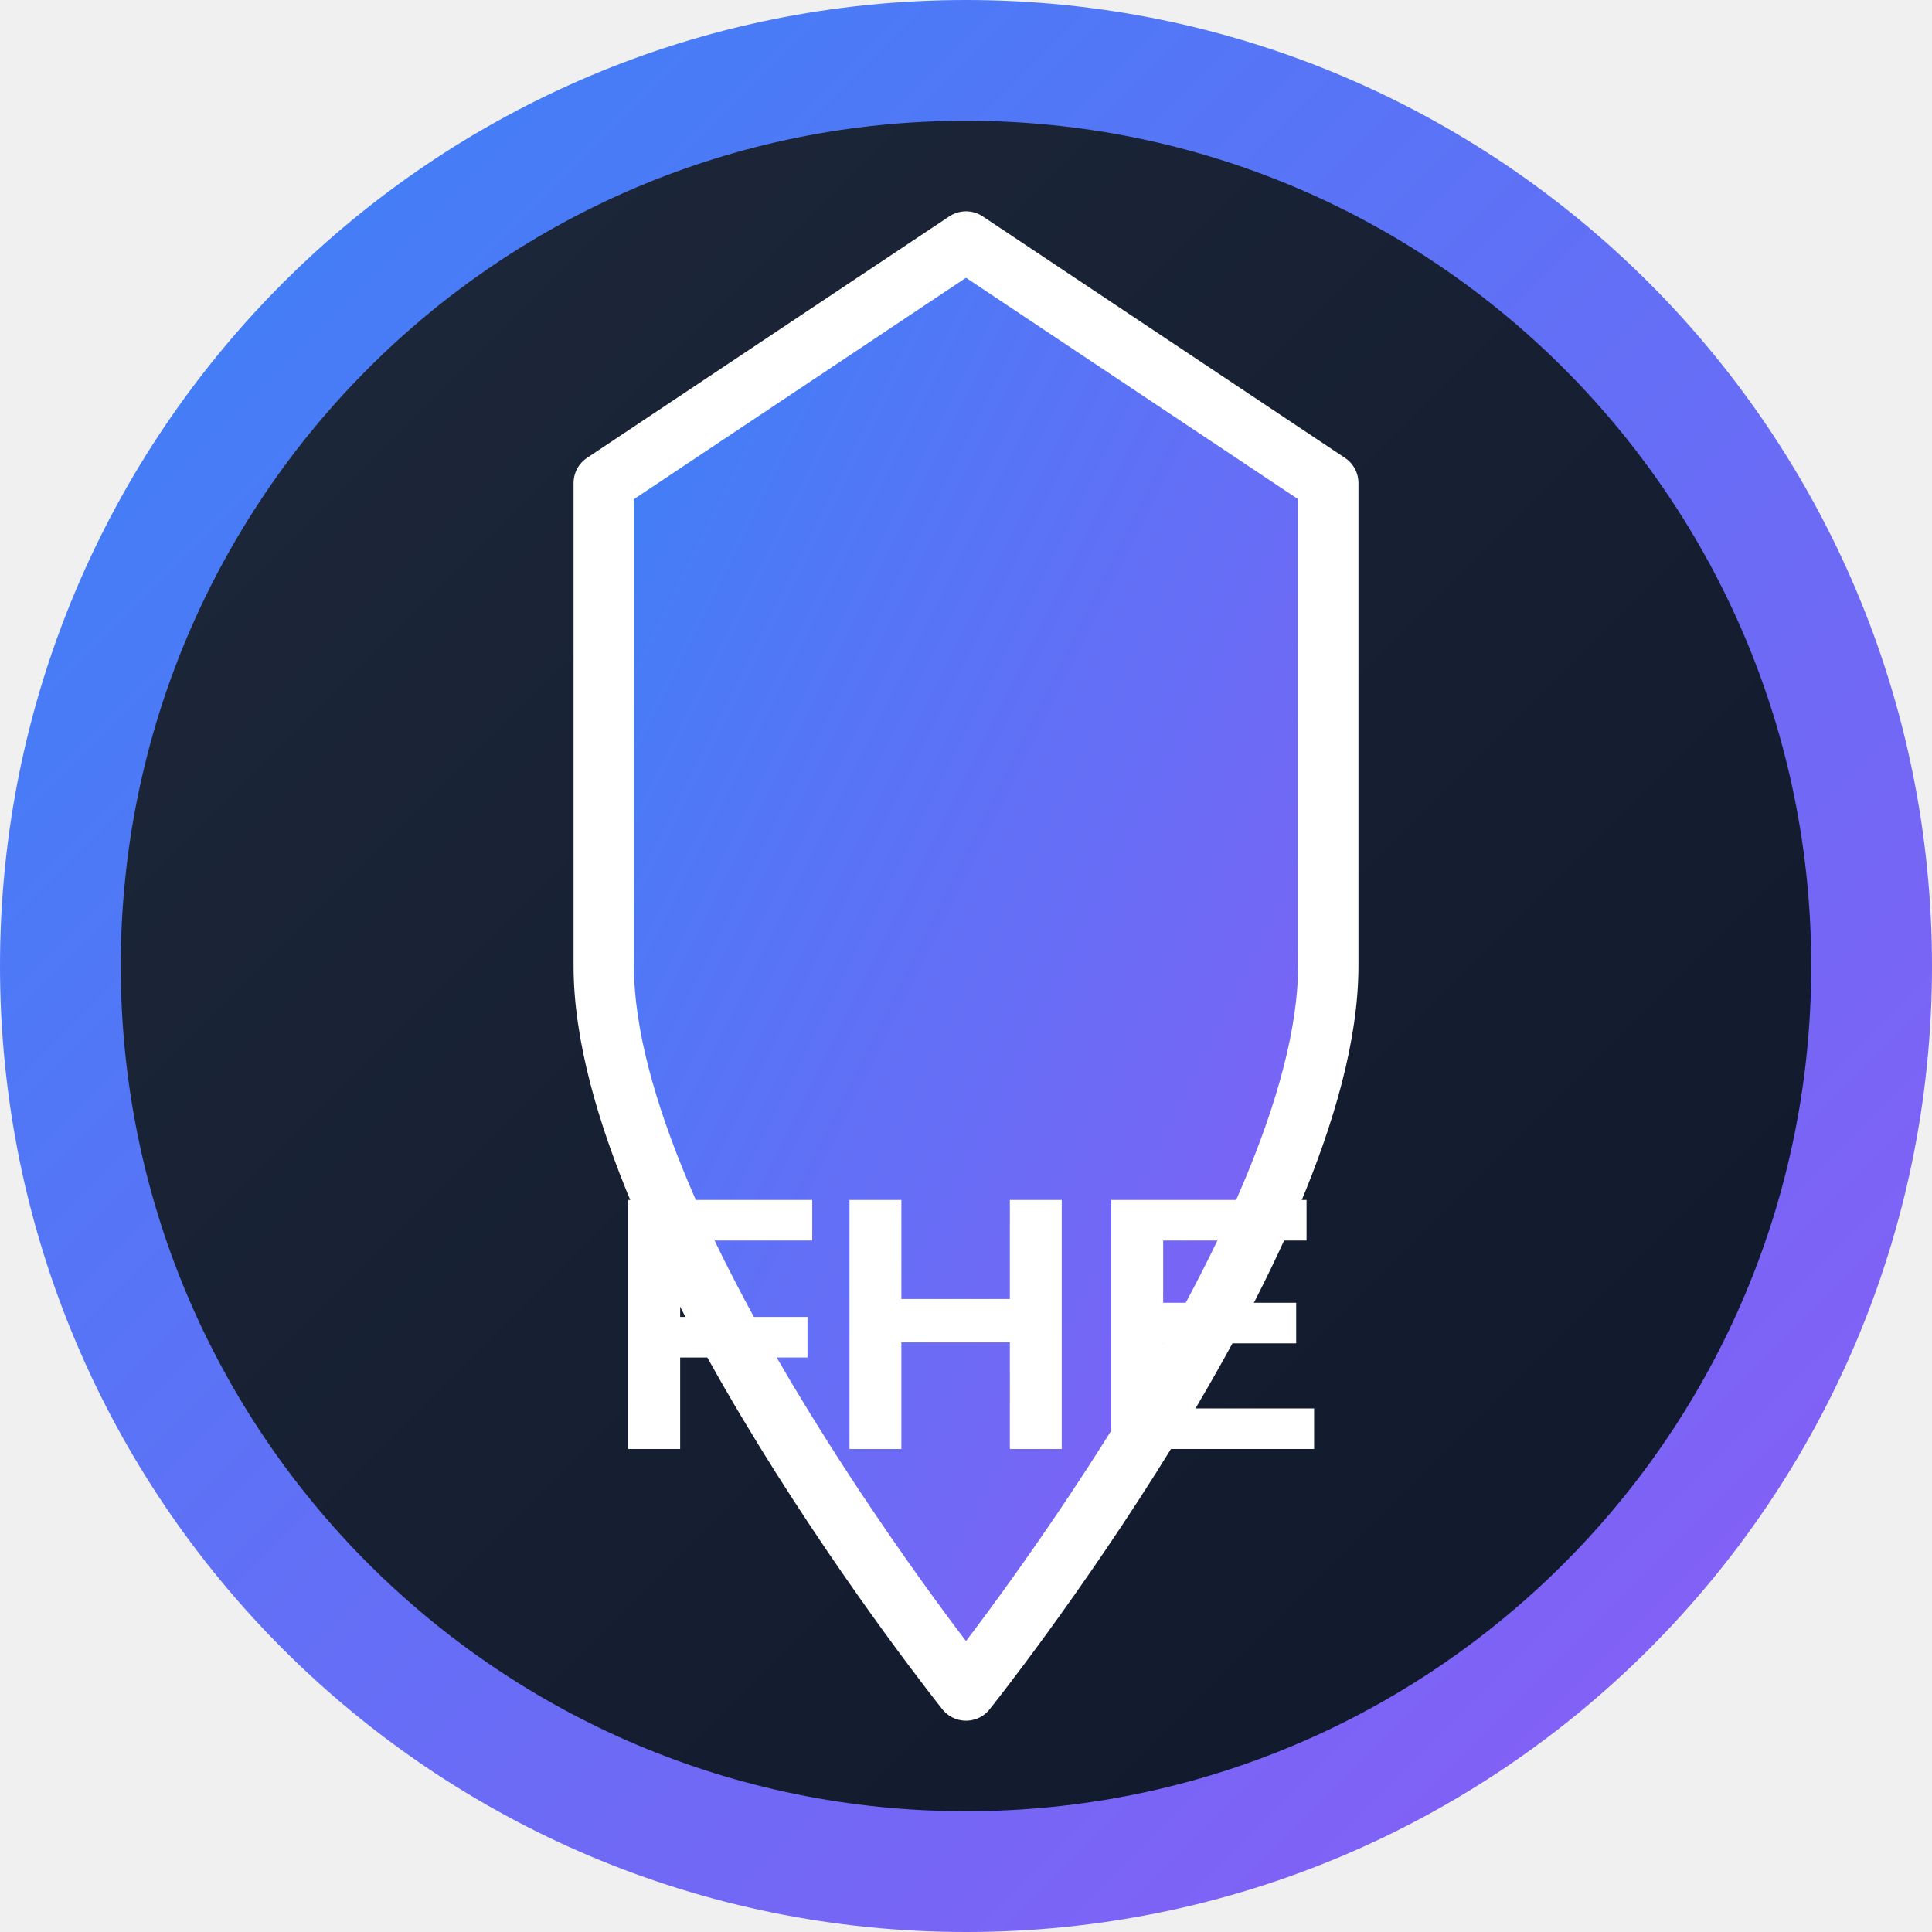
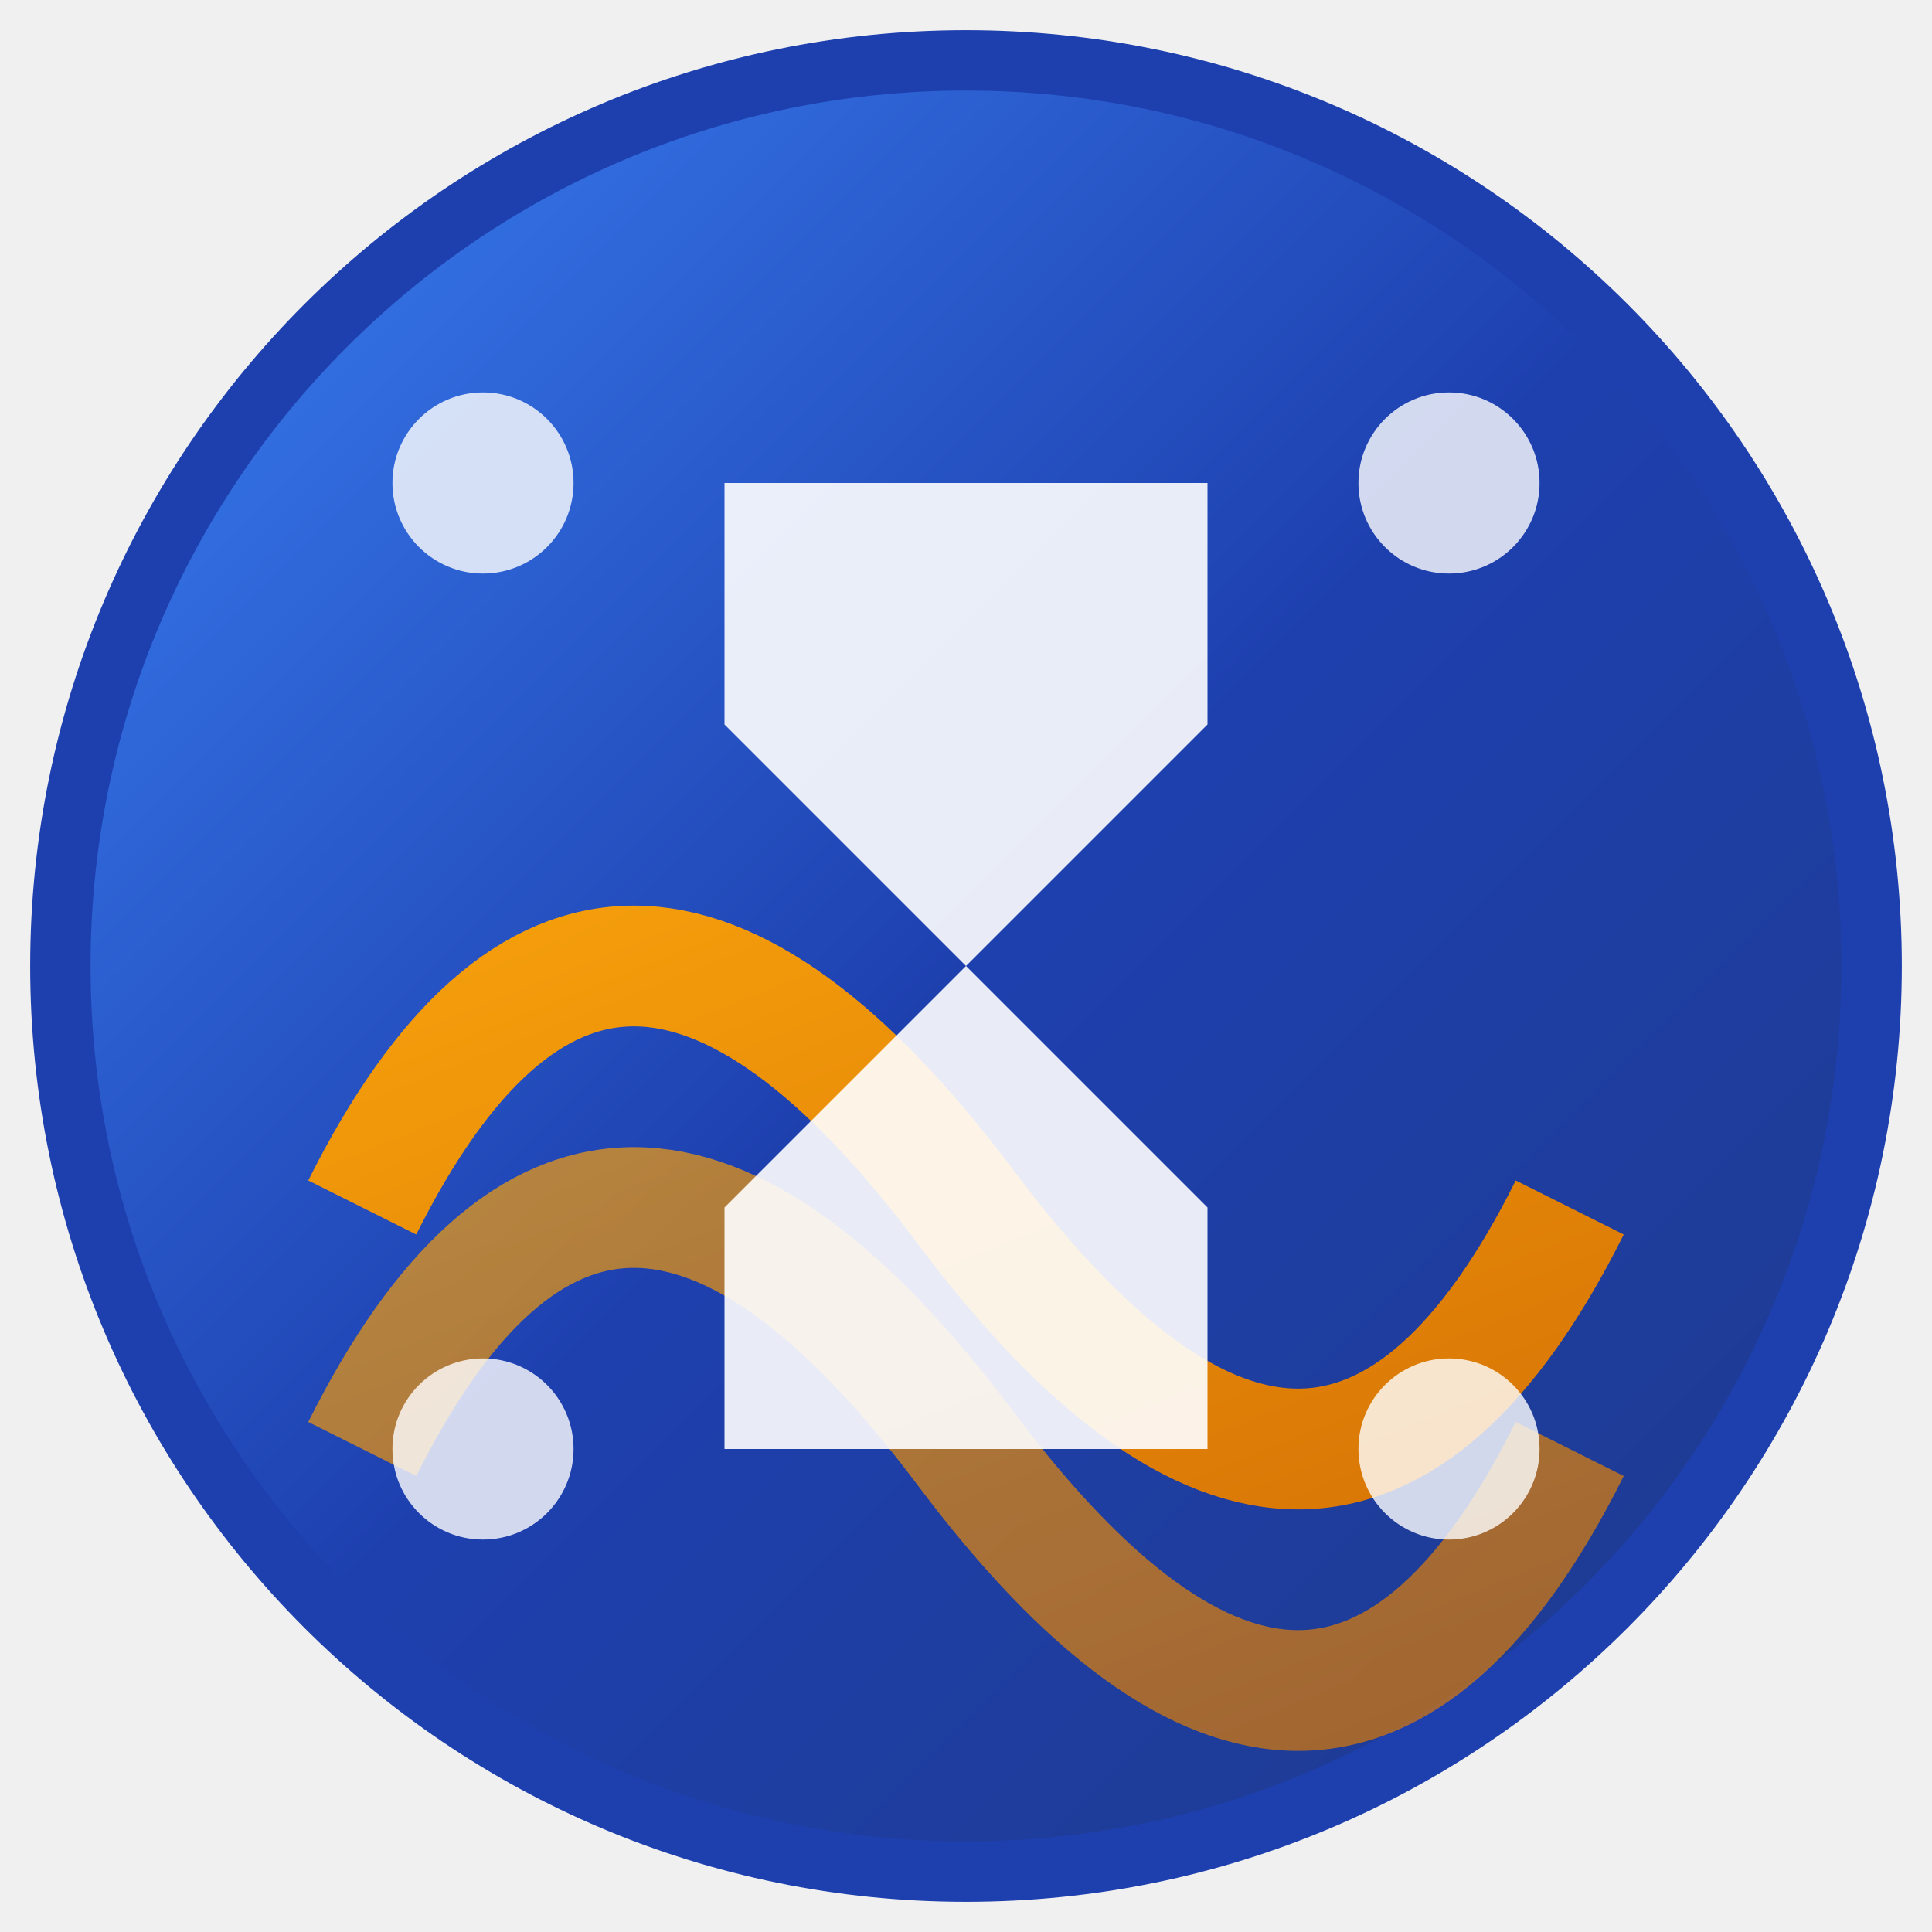
<svg xmlns="http://www.w3.org/2000/svg" width="32" height="32" viewBox="0 0 32 32" fill="none">
  <defs>
-     <linearGradient id="shieldGradient" x1="0%" y1="0%" x2="100%" y2="100%">
-       <stop offset="0%" style="stop-color:#3b82f6;stop-opacity:1" />
-       <stop offset="100%" style="stop-color:#8b5cf6;stop-opacity:1" />
+     <linearGradient id="waveGradient" x1="0%" y1="0%" x2="100%" y2="100%">
+       <stop offset="0%" style="stop-color:#3B82F6;stop-opacity:1" />
+       <stop offset="50%" style="stop-color:#1E40AF;stop-opacity:1" />
+       <stop offset="100%" style="stop-color:#1E3A8A;stop-opacity:1" />
    </linearGradient>
-     <linearGradient id="backgroundGradient" x1="0%" y1="0%" x2="100%" y2="100%">
-       <stop offset="0%" style="stop-color:#1e293b;stop-opacity:1" />
-       <stop offset="100%" style="stop-color:#0f172a;stop-opacity:1" />
+     <linearGradient id="accentGradient" x1="0%" y1="0%" x2="100%" y2="100%">
+       <stop offset="0%" style="stop-color:#F59E0B;stop-opacity:1" />
+       <stop offset="100%" style="stop-color:#D97706;stop-opacity:1" />
    </linearGradient>
  </defs>
-   <circle cx="16" cy="16" r="15" fill="url(#backgroundGradient)" stroke="url(#shieldGradient)" stroke-width="2" />
-   <path d="M16 4L22 8V16C22 20.5 16 28 16 28S10 20.5 10 16V8L16 4Z" fill="url(#shieldGradient)" stroke="white" stroke-width="1" stroke-linejoin="round" />
-   <text x="16" y="24" font-family="Arial, sans-serif" font-size="6" font-weight="bold" text-anchor="middle" fill="white">FHE</text>
+   <circle cx="16" cy="16" r="15" fill="url(#waveGradient)" stroke="#1E40AF" stroke-width="1" />
+   <path d="M6 20 Q10 12, 16 20 T26 20" stroke="url(#accentGradient)" stroke-width="2" fill="none" />
+   <path d="M6 24 Q10 16, 16 24 T26 24" stroke="url(#accentGradient)" stroke-width="2" fill="none" opacity="0.7" />
+   <path d="M12 8 L20 8 L20 12 L16 16 L20 20 L20 24 L12 24 L12 20 L16 16 L12 12 Z" fill="white" opacity="0.9" />
+   <circle cx="8" cy="8" r="1.5" fill="white" opacity="0.8" />
+   <circle cx="24" cy="8" r="1.5" fill="white" opacity="0.8" />
+   <circle cx="8" cy="24" r="1.5" fill="white" opacity="0.8" />
+   <circle cx="24" cy="24" r="1.5" fill="white" opacity="0.8" />
</svg>
